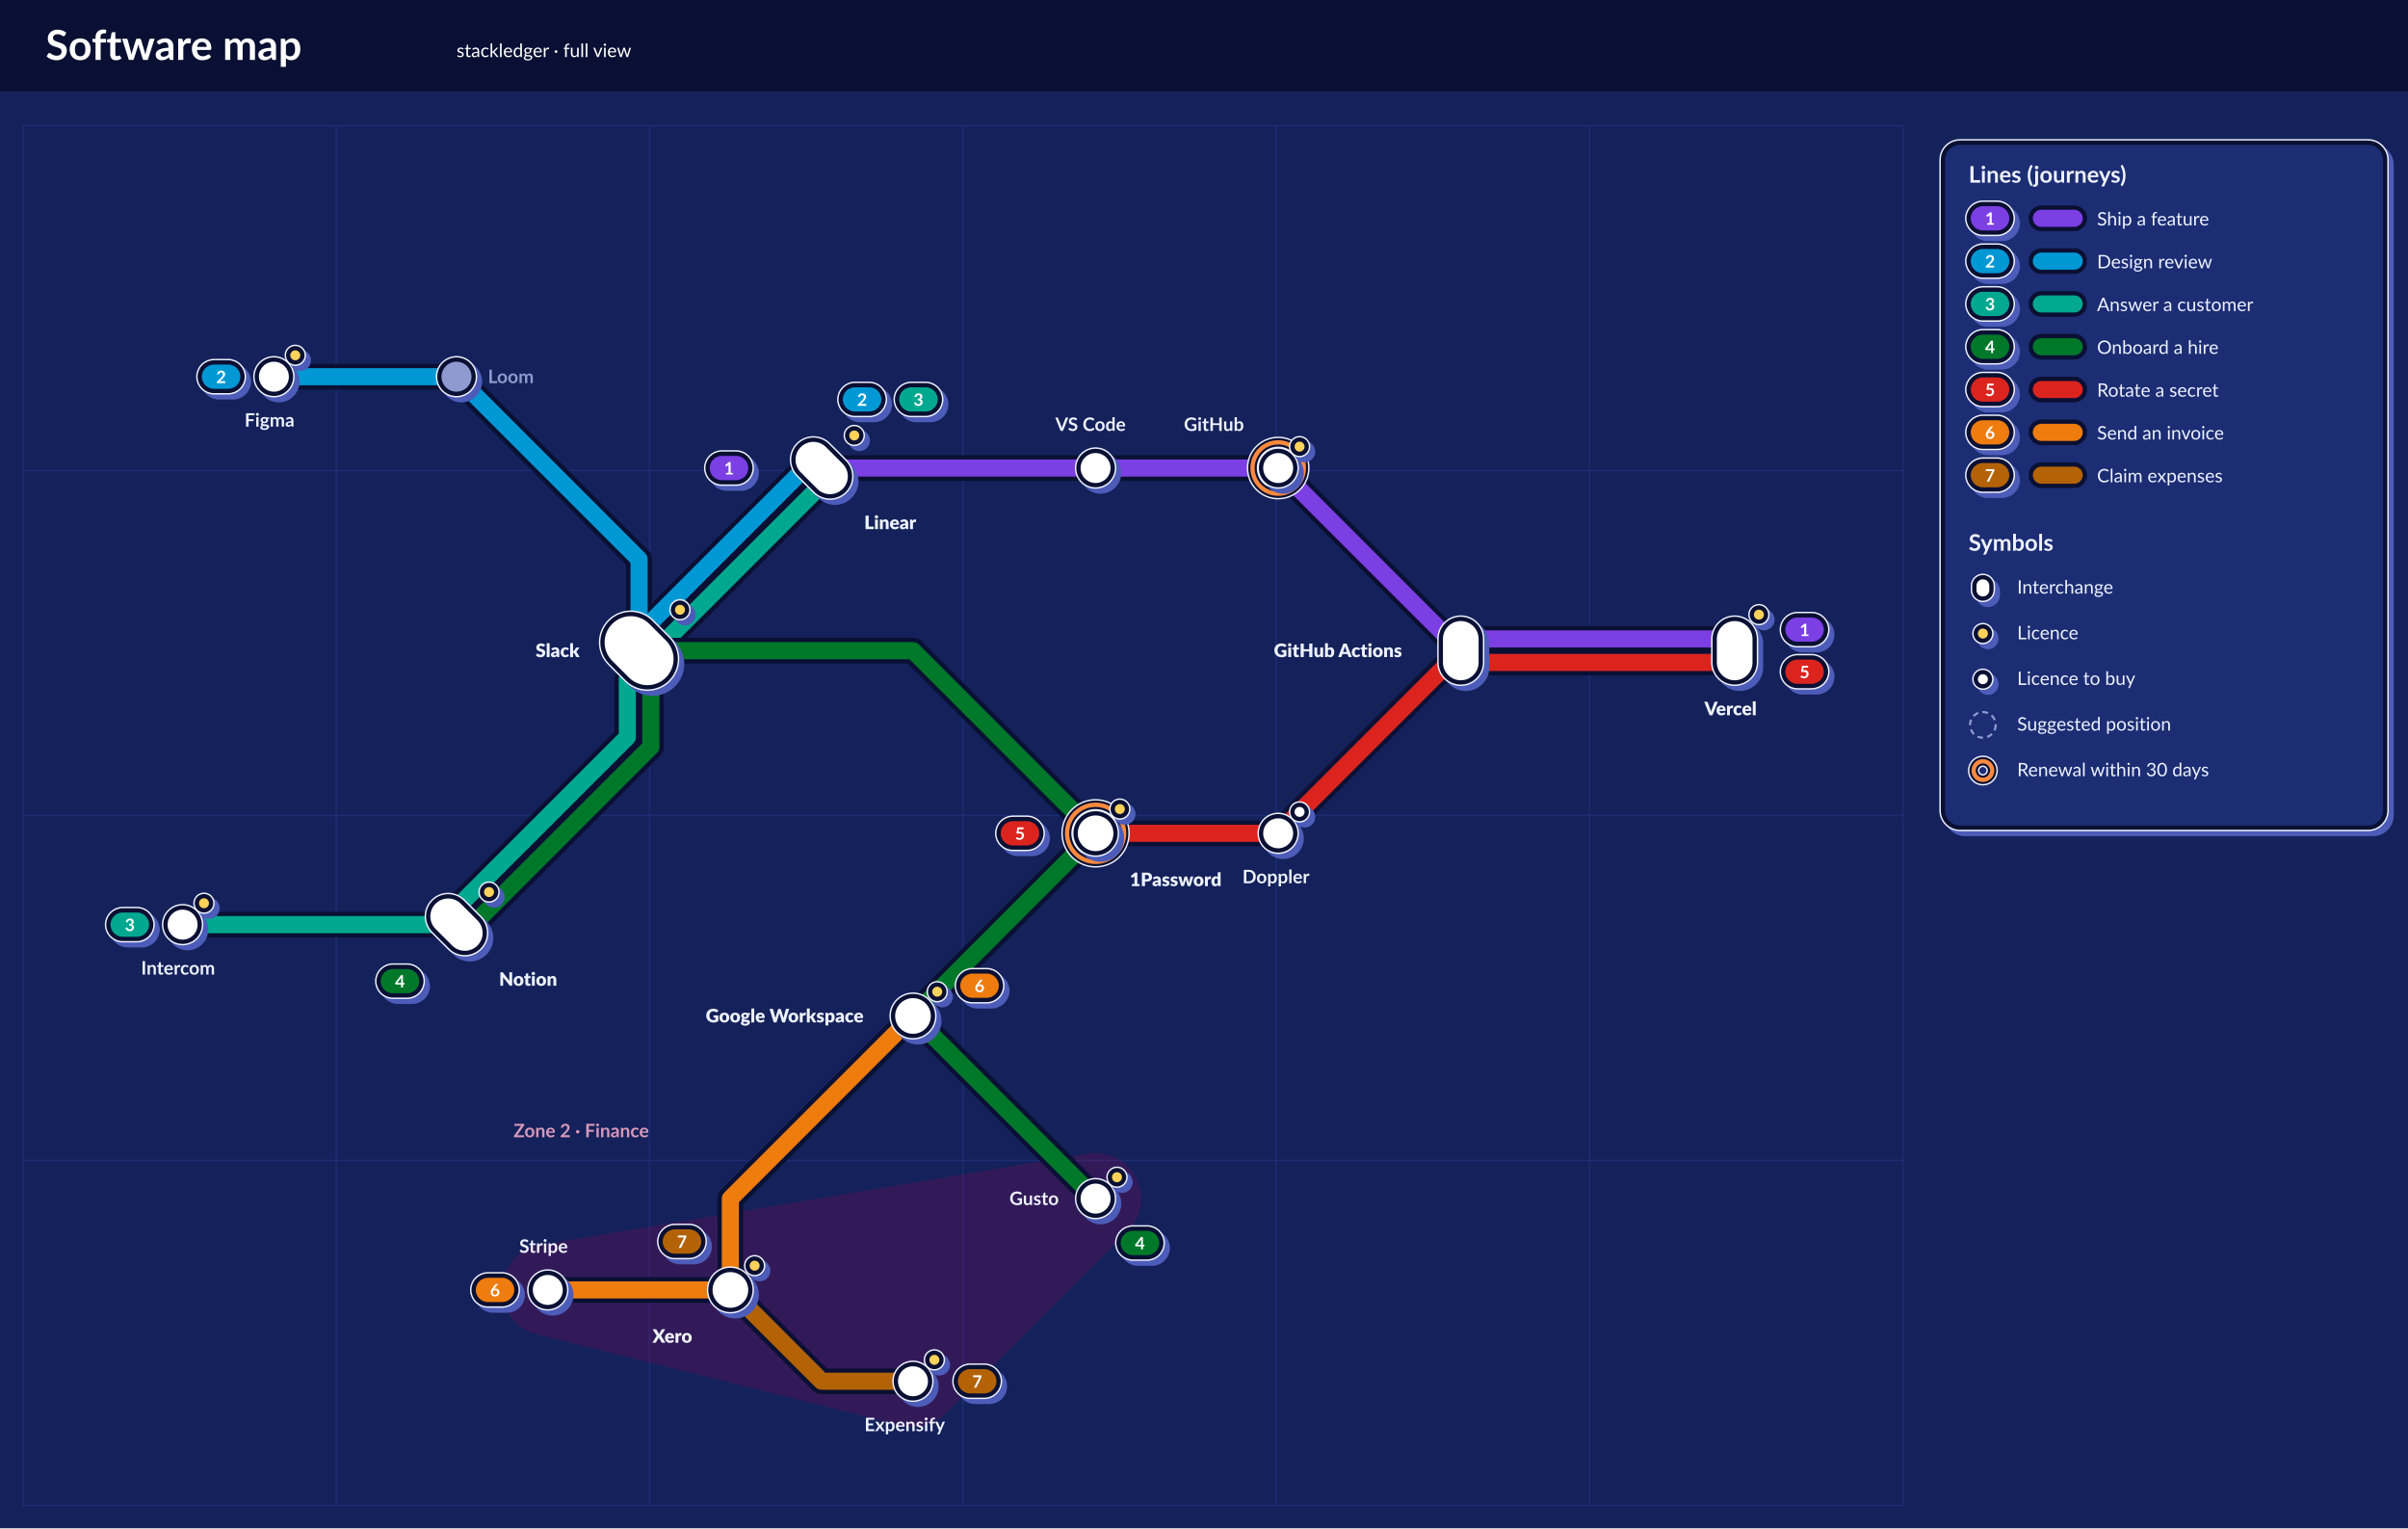
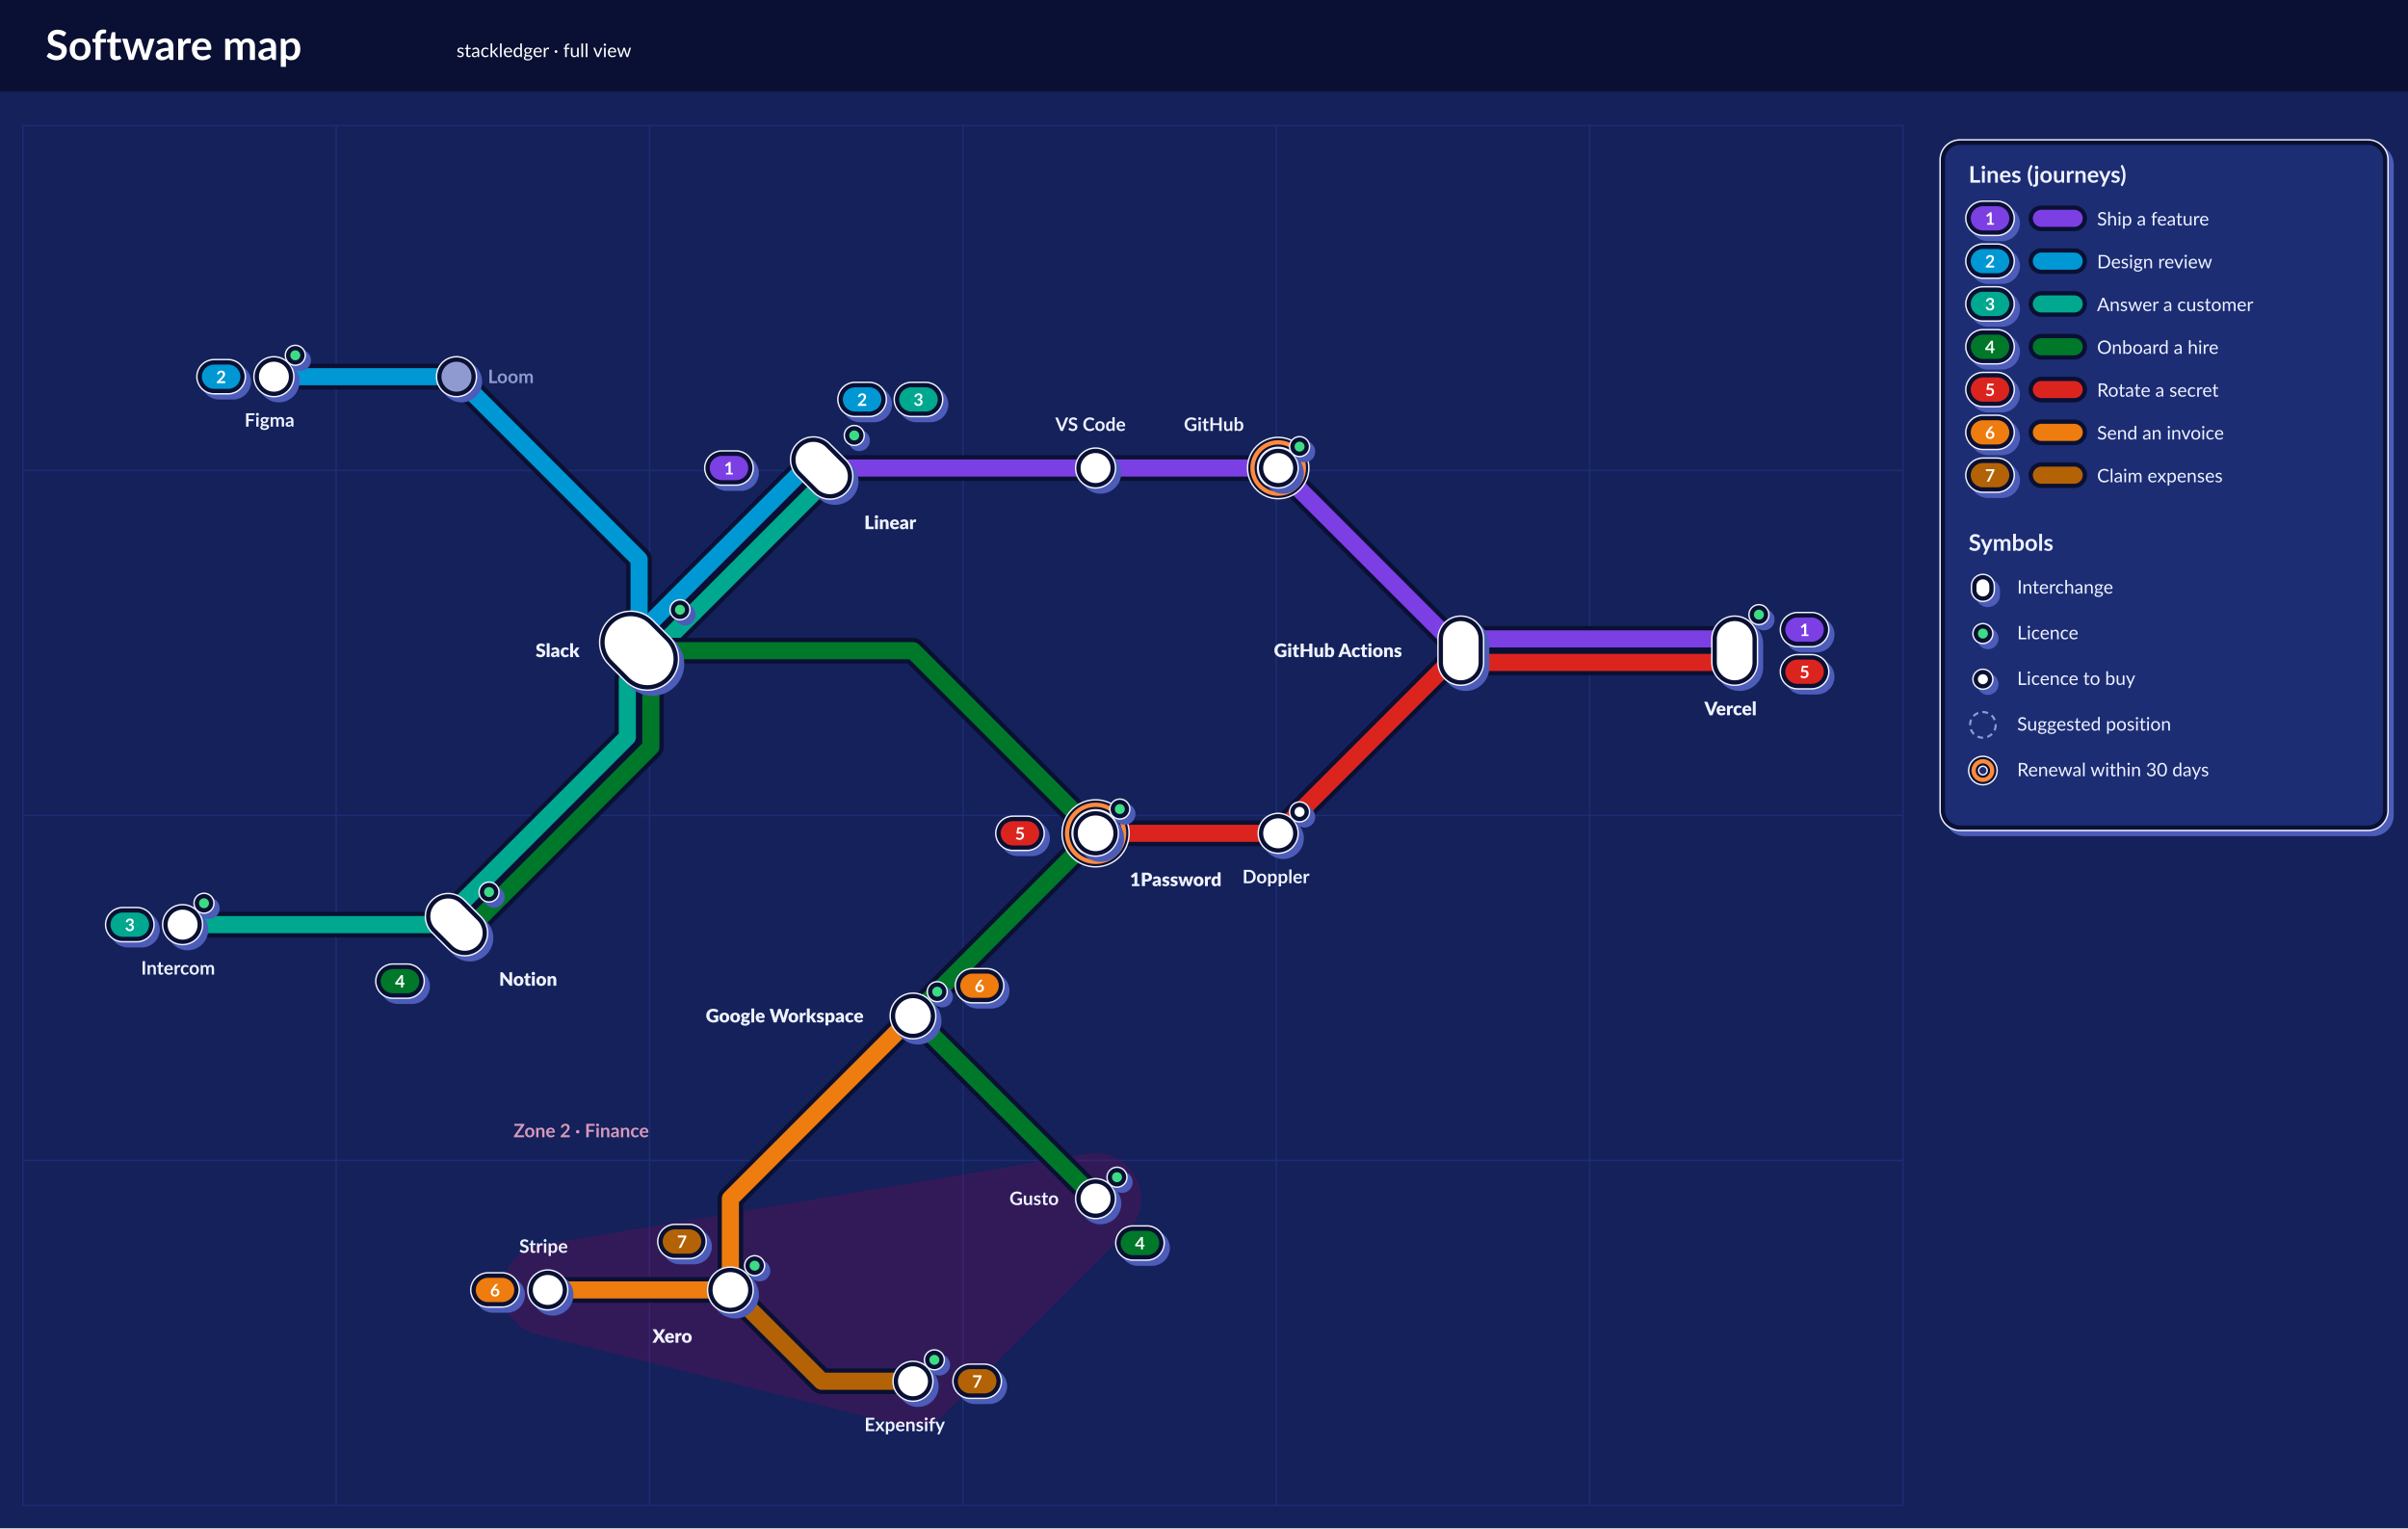
<svg xmlns="http://www.w3.org/2000/svg" role="img" viewBox="-64 -136 1688 1071" width="1688" height="1071" font-family="Lato, Helvetica Neue, Helvetica, Arial, sans-serif">
  <g>
    <rect x="-64" y="-136" width="1688" height="1071" fill="#14215A" />
  </g>
  <g>
    <rect x="-48" y="-48" width="1318" height="967" fill="none" stroke="#1C2D74" stroke-width="1" />
    <line x1="171.67" y1="-48" x2="171.67" y2="919" stroke="#1C2D74" stroke-width="1" />
    <line x1="391.33" y1="-48" x2="391.33" y2="919" stroke="#1C2D74" stroke-width="1" />
    <line x1="611" y1="-48" x2="611" y2="919" stroke="#1C2D74" stroke-width="1" />
    <line x1="830.67" y1="-48" x2="830.67" y2="919" stroke="#1C2D74" stroke-width="1" />
    <line x1="1050.33" y1="-48" x2="1050.33" y2="919" stroke="#1C2D74" stroke-width="1" />
    <line x1="-48" y1="193.75" x2="1270" y2="193.75" stroke="#1C2D74" stroke-width="1" />
    <line x1="-48" y1="435.5" x2="1270" y2="435.5" stroke="#1C2D74" stroke-width="1" />
    <line x1="-48" y1="677.25" x2="1270" y2="677.25" stroke="#1C2D74" stroke-width="1" />
  </g>
  <g>
-     <g opacity="0.22">
+     <g opacity="0.22" stroke="none">
      <polygon points="320,768 704,704 576,832" fill="#9B0056" stroke="#9B0056" stroke-width="64" stroke-linejoin="round" />
    </g>
-     <text x="296" y="661" fill="#D799BB" font-size="13" font-weight="700">Zone 2 · Finance</text>
+     <text x="296" y="661" fill="#D799BB" font-size="13" font-weight="700" text-anchor="start">Zone 2 · Finance</text>
  </g>
  <g>
    <g data-ref="line:ship" data-line="line:ship">
      <path d="M512,192 L832,192 L951.75,311.75 L1152,311.75" fill="none" stroke-linecap="round" stroke-linejoin="round" stroke="#0A1033" stroke-width="18" />
      <path d="M512,192 L832,192 L951.75,311.75 L1152,311.75" fill="none" stroke-linecap="round" stroke-linejoin="round" stroke="#7B3FE4" stroke-width="12" />
    </g>
    <g data-ref="line:design" data-line="line:design">
      <path d="M128,128 L256,128 L384,256 L384,320 L378.17,314.17 L506.17,186.17" fill="none" stroke-linecap="round" stroke-linejoin="round" stroke="#0A1033" stroke-width="18" />
      <path d="M128,128 L256,128 L384,256 L384,320 L378.17,314.17 L506.17,186.17" fill="none" stroke-linecap="round" stroke-linejoin="round" stroke="#0098D4" stroke-width="12" />
    </g>
    <g data-ref="line:support" data-line="line:support">
      <path d="M64,512 L244.33,512 L375.75,380.58 L375.75,339.92 L517.83,197.83" fill="none" stroke-linecap="round" stroke-linejoin="round" stroke="#0A1033" stroke-width="18" />
      <path d="M64,512 L244.33,512 L375.75,380.58 L375.75,339.92 L517.83,197.83" fill="none" stroke-linecap="round" stroke-linejoin="round" stroke="#00A88F" stroke-width="12" />
    </g>
    <g data-ref="line:onboard" data-line="line:onboard">
      <path d="M704,704 L576,576 L704,448 L576,320 L392.25,320 L392.25,387.42 L261.83,517.83" fill="none" stroke-linecap="round" stroke-linejoin="round" stroke="#0A1033" stroke-width="18" />
      <path d="M704,704 L576,576 L704,448 L576,320 L392.25,320 L392.25,387.42 L261.83,517.83" fill="none" stroke-linecap="round" stroke-linejoin="round" stroke="#00782A" stroke-width="12" />
    </g>
    <g data-ref="line:secrets" data-line="line:secrets">
      <path d="M704,448 L832,448 L951.75,328.25 L1152,328.25" fill="none" stroke-linecap="round" stroke-linejoin="round" stroke="#0A1033" stroke-width="18" />
      <path d="M704,448 L832,448 L951.75,328.25 L1152,328.25" fill="none" stroke-linecap="round" stroke-linejoin="round" stroke="#DC241F" stroke-width="12" />
    </g>
    <g data-ref="line:invoice" data-line="line:invoice">
      <path d="M320,768 L448,768 L448,704 L576,576" fill="none" stroke-linecap="round" stroke-linejoin="round" stroke="#0A1033" stroke-width="18" />
      <path d="M320,768 L448,768 L448,704 L576,576" fill="none" stroke-linecap="round" stroke-linejoin="round" stroke="#EE7C0E" stroke-width="12" />
    </g>
    <g data-ref="line:expenses" data-line="line:expenses">
      <path d="M576,832 L512,832 L448,768" fill="none" stroke-linecap="round" stroke-linejoin="round" stroke="#0A1033" stroke-width="18" />
      <path d="M576,832 L512,832 L448,768" fill="none" stroke-linecap="round" stroke-linejoin="round" stroke="#B36305" stroke-width="12" />
    </g>
    <g data-line="line:ship">
      <rect x="435.5" y="185.5" width="30" height="20" rx="10" fill="#4C5CB8" stroke="#4C5CB8" stroke-width="5" stroke-linejoin="round" />
      <rect x="432" y="182" width="30" height="20" rx="10" fill="#EEF2FF" stroke="#EEF2FF" stroke-width="5" stroke-linejoin="round" />
      <rect x="432" y="182" width="30" height="20" rx="10" fill="#7B3FE4" stroke="#0A1033" stroke-width="3" stroke-linejoin="round" />
      <text x="447" y="196.5" fill="#FFFFFF" font-size="12" font-weight="700" text-anchor="middle">1</text>
    </g>
    <g data-line="line:ship">
      <rect x="1189.5" y="298.75" width="30" height="20" rx="10" fill="#4C5CB8" stroke="#4C5CB8" stroke-width="5" stroke-linejoin="round" />
      <rect x="1186" y="295.25" width="30" height="20" rx="10" fill="#EEF2FF" stroke="#EEF2FF" stroke-width="5" stroke-linejoin="round" />
      <rect x="1186" y="295.25" width="30" height="20" rx="10" fill="#7B3FE4" stroke="#0A1033" stroke-width="3" stroke-linejoin="round" />
      <text x="1201" y="309.75" fill="#FFFFFF" font-size="12" font-weight="700" text-anchor="middle">1</text>
    </g>
    <g data-line="line:secrets">
      <rect x="1189.5" y="328.25" width="30" height="20" rx="10" fill="#4C5CB8" stroke="#4C5CB8" stroke-width="5" stroke-linejoin="round" />
      <rect x="1186" y="324.75" width="30" height="20" rx="10" fill="#EEF2FF" stroke="#EEF2FF" stroke-width="5" stroke-linejoin="round" />
      <rect x="1186" y="324.75" width="30" height="20" rx="10" fill="#DC241F" stroke="#0A1033" stroke-width="3" stroke-linejoin="round" />
      <text x="1201" y="339.25" fill="#FFFFFF" font-size="12" font-weight="700" text-anchor="middle">5</text>
    </g>
    <g data-line="line:design">
      <rect x="79.5" y="121.5" width="30" height="20" rx="10" fill="#4C5CB8" stroke="#4C5CB8" stroke-width="5" stroke-linejoin="round" />
      <rect x="76" y="118" width="30" height="20" rx="10" fill="#EEF2FF" stroke="#EEF2FF" stroke-width="5" stroke-linejoin="round" />
      <rect x="76" y="118" width="30" height="20" rx="10" fill="#0098D4" stroke="#0A1033" stroke-width="3" stroke-linejoin="round" />
      <text x="91" y="132.5" fill="#FFFFFF" font-size="12" font-weight="700" text-anchor="middle">2</text>
    </g>
    <g data-line="line:design">
      <rect x="528.83" y="137.42" width="30" height="20" rx="10" fill="#4C5CB8" stroke="#4C5CB8" stroke-width="5" stroke-linejoin="round" />
      <rect x="525.33" y="133.92" width="30" height="20" rx="10" fill="#EEF2FF" stroke="#EEF2FF" stroke-width="5" stroke-linejoin="round" />
      <rect x="525.33" y="133.92" width="30" height="20" rx="10" fill="#0098D4" stroke="#0A1033" stroke-width="3" stroke-linejoin="round" />
      <text x="540.33" y="148.42" fill="#FFFFFF" font-size="12" font-weight="700" text-anchor="middle">2</text>
    </g>
    <g data-line="line:support">
      <rect x="568.33" y="137.42" width="30" height="20" rx="10" fill="#4C5CB8" stroke="#4C5CB8" stroke-width="5" stroke-linejoin="round" />
      <rect x="564.83" y="133.92" width="30" height="20" rx="10" fill="#EEF2FF" stroke="#EEF2FF" stroke-width="5" stroke-linejoin="round" />
      <rect x="564.83" y="133.92" width="30" height="20" rx="10" fill="#00A88F" stroke="#0A1033" stroke-width="3" stroke-linejoin="round" />
      <text x="579.83" y="148.42" fill="#FFFFFF" font-size="12" font-weight="700" text-anchor="middle">3</text>
    </g>
    <g data-line="line:support">
      <rect x="15.5" y="505.5" width="30" height="20" rx="10" fill="#4C5CB8" stroke="#4C5CB8" stroke-width="5" stroke-linejoin="round" />
      <rect x="12" y="502" width="30" height="20" rx="10" fill="#EEF2FF" stroke="#EEF2FF" stroke-width="5" stroke-linejoin="round" />
      <rect x="12" y="502" width="30" height="20" rx="10" fill="#00A88F" stroke="#0A1033" stroke-width="3" stroke-linejoin="round" />
      <text x="27" y="516.5" fill="#FFFFFF" font-size="12" font-weight="700" text-anchor="middle">3</text>
    </g>
    <g data-line="line:onboard">
      <rect x="723.61" y="728.61" width="30" height="20" rx="10" fill="#4C5CB8" stroke="#4C5CB8" stroke-width="5" stroke-linejoin="round" />
      <rect x="720.11" y="725.11" width="30" height="20" rx="10" fill="#EEF2FF" stroke="#EEF2FF" stroke-width="5" stroke-linejoin="round" />
      <rect x="720.11" y="725.11" width="30" height="20" rx="10" fill="#00782A" stroke="#0A1033" stroke-width="3" stroke-linejoin="round" />
      <text x="735.11" y="739.61" fill="#FFFFFF" font-size="12" font-weight="700" text-anchor="middle">4</text>
    </g>
    <g data-line="line:onboard">
      <rect x="204.9" y="545.1" width="30" height="20" rx="10" fill="#4C5CB8" stroke="#4C5CB8" stroke-width="5" stroke-linejoin="round" />
      <rect x="201.4" y="541.6" width="30" height="20" rx="10" fill="#EEF2FF" stroke="#EEF2FF" stroke-width="5" stroke-linejoin="round" />
      <rect x="201.4" y="541.6" width="30" height="20" rx="10" fill="#00782A" stroke="#0A1033" stroke-width="3" stroke-linejoin="round" />
      <text x="216.4" y="556.1" fill="#FFFFFF" font-size="12" font-weight="700" text-anchor="middle">4</text>
    </g>
    <g data-line="line:secrets">
      <rect x="639.5" y="441.5" width="30" height="20" rx="10" fill="#4C5CB8" stroke="#4C5CB8" stroke-width="5" stroke-linejoin="round" />
      <rect x="636" y="438" width="30" height="20" rx="10" fill="#EEF2FF" stroke="#EEF2FF" stroke-width="5" stroke-linejoin="round" />
      <rect x="636" y="438" width="30" height="20" rx="10" fill="#DC241F" stroke="#0A1033" stroke-width="3" stroke-linejoin="round" />
      <text x="651" y="452.5" fill="#FFFFFF" font-size="12" font-weight="700" text-anchor="middle">5</text>
    </g>
    <g data-line="line:invoice">
      <rect x="271.5" y="761.5" width="30" height="20" rx="10" fill="#4C5CB8" stroke="#4C5CB8" stroke-width="5" stroke-linejoin="round" />
      <rect x="268" y="758" width="30" height="20" rx="10" fill="#EEF2FF" stroke="#EEF2FF" stroke-width="5" stroke-linejoin="round" />
      <rect x="268" y="758" width="30" height="20" rx="10" fill="#EE7C0E" stroke="#0A1033" stroke-width="3" stroke-linejoin="round" />
      <text x="283" y="772.5" fill="#FFFFFF" font-size="12" font-weight="700" text-anchor="middle">6</text>
    </g>
    <g data-line="line:invoice">
      <rect x="611.17" y="548.29" width="30" height="20" rx="10" fill="#4C5CB8" stroke="#4C5CB8" stroke-width="5" stroke-linejoin="round" />
      <rect x="607.67" y="544.79" width="30" height="20" rx="10" fill="#EEF2FF" stroke="#EEF2FF" stroke-width="5" stroke-linejoin="round" />
      <rect x="607.67" y="544.79" width="30" height="20" rx="10" fill="#EE7C0E" stroke="#0A1033" stroke-width="3" stroke-linejoin="round" />
      <text x="622.67" y="559.29" fill="#FFFFFF" font-size="12" font-weight="700" text-anchor="middle">6</text>
    </g>
    <g data-line="line:expenses">
      <rect x="609.5" y="825.5" width="30" height="20" rx="10" fill="#4C5CB8" stroke="#4C5CB8" stroke-width="5" stroke-linejoin="round" />
      <rect x="606" y="822" width="30" height="20" rx="10" fill="#EEF2FF" stroke="#EEF2FF" stroke-width="5" stroke-linejoin="round" />
      <rect x="606" y="822" width="30" height="20" rx="10" fill="#B36305" stroke="#0A1033" stroke-width="3" stroke-linejoin="round" />
      <text x="621" y="836.5" fill="#FFFFFF" font-size="12" font-weight="700" text-anchor="middle">7</text>
    </g>
    <g data-line="line:expenses">
      <rect x="402.56" y="727.56" width="30" height="20" rx="10" fill="#4C5CB8" stroke="#4C5CB8" stroke-width="5" stroke-linejoin="round" />
      <rect x="399.06" y="724.06" width="30" height="20" rx="10" fill="#EEF2FF" stroke="#EEF2FF" stroke-width="5" stroke-linejoin="round" />
      <rect x="399.06" y="724.06" width="30" height="20" rx="10" fill="#B36305" stroke="#0A1033" stroke-width="3" stroke-linejoin="round" />
      <text x="414.06" y="738.56" fill="#FFFFFF" font-size="12" font-weight="700" text-anchor="middle">7</text>
    </g>
  </g>
  <g>
    <g data-ref="component:actions" data-line="line:ship line:secrets">
      <path d="M977.5,331.75 L977.5,315.25 A14,14 0 0 0 949.5,315.25 L949.5,331.75 A14,14 0 0 0 977.5,331.75 Z" fill="#4C5CB8" stroke="#4C5CB8" stroke-width="5" stroke-linejoin="round" />
      <path d="M974,328.25 L974,311.75 A14,14 0 0 0 946,311.75 L946,328.25 A14,14 0 0 0 974,328.25 Z" fill="#EEF2FF" stroke="#EEF2FF" stroke-width="5" stroke-linejoin="round" />
      <path d="M974,328.25 L974,311.75 A14,14 0 0 0 946,311.75 L946,328.25 A14,14 0 0 0 974,328.25 Z" fill="#FFFFFF" stroke="#0A1033" stroke-width="3" stroke-linejoin="round" />
    </g>
    <g data-ref="component:doppler" data-line="line:secrets">
      <circle cx="835.5" cy="451.5" r="12" fill="#4C5CB8" stroke="#4C5CB8" stroke-width="5" stroke-linejoin="round" />
      <circle cx="832" cy="448" r="12" fill="#EEF2FF" stroke="#EEF2FF" stroke-width="5" stroke-linejoin="round" />
      <circle cx="832" cy="448" r="12" fill="#FFFFFF" stroke="#0A1033" stroke-width="3" stroke-linejoin="round" />
-       <circle cx="850.5" cy="436.5" r="5" fill="#4C5CB8" stroke="#4C5CB8" stroke-width="5" />
-       <circle cx="847" cy="433" r="5" fill="#EEF2FF" stroke="#EEF2FF" stroke-width="5" />
-       <circle cx="847" cy="433" r="5" fill="#FFFFFF" stroke="#0A1033" stroke-width="3" />
+       <circle cx="850.5" cy="436.5" r="5" fill="#4C5CB8" stroke="#4C5CB8" stroke-width="5" stroke-linejoin="round" />
+       <circle cx="847" cy="433" r="5" fill="#EEF2FF" stroke="#EEF2FF" stroke-width="5" stroke-linejoin="round" />
+       <circle cx="847" cy="433" r="5" fill="#FFFFFF" stroke="#0A1033" stroke-width="3" stroke-linejoin="round" />
    </g>
    <g data-ref="component:expensify" data-line="line:expenses" data-zone="finance">
      <circle cx="579.5" cy="835.5" r="12" fill="#4C5CB8" stroke="#4C5CB8" stroke-width="5" stroke-linejoin="round" />
      <circle cx="576" cy="832" r="12" fill="#EEF2FF" stroke="#EEF2FF" stroke-width="5" stroke-linejoin="round" />
      <circle cx="576" cy="832" r="12" fill="#FFFFFF" stroke="#0A1033" stroke-width="3" stroke-linejoin="round" />
-       <circle cx="594.5" cy="820.5" r="5" fill="#4C5CB8" stroke="#4C5CB8" stroke-width="5" />
-       <circle cx="591" cy="817" r="5" fill="#EEF2FF" stroke="#EEF2FF" stroke-width="5" />
-       <circle cx="591" cy="817" r="5" fill="#FFD25A" stroke="#0A1033" stroke-width="3" />
+       <circle cx="594.5" cy="820.5" r="5" fill="#4C5CB8" stroke="#4C5CB8" stroke-width="5" stroke-linejoin="round" />
+       <circle cx="591" cy="817" r="5" fill="#EEF2FF" stroke="#EEF2FF" stroke-width="5" stroke-linejoin="round" />
+       <circle cx="591" cy="817" r="5" fill="#3DDC84" stroke="#0A1033" stroke-width="3" stroke-linejoin="round" />
    </g>
    <g data-ref="component:figma" data-line="line:design">
      <circle cx="131.5" cy="131.5" r="12" fill="#4C5CB8" stroke="#4C5CB8" stroke-width="5" stroke-linejoin="round" />
      <circle cx="128" cy="128" r="12" fill="#EEF2FF" stroke="#EEF2FF" stroke-width="5" stroke-linejoin="round" />
      <circle cx="128" cy="128" r="12" fill="#FFFFFF" stroke="#0A1033" stroke-width="3" stroke-linejoin="round" />
-       <circle cx="146.5" cy="116.5" r="5" fill="#4C5CB8" stroke="#4C5CB8" stroke-width="5" />
-       <circle cx="143" cy="113" r="5" fill="#EEF2FF" stroke="#EEF2FF" stroke-width="5" />
-       <circle cx="143" cy="113" r="5" fill="#FFD25A" stroke="#0A1033" stroke-width="3" />
+       <circle cx="146.5" cy="116.5" r="5" fill="#4C5CB8" stroke="#4C5CB8" stroke-width="5" stroke-linejoin="round" />
+       <circle cx="143" cy="113" r="5" fill="#EEF2FF" stroke="#EEF2FF" stroke-width="5" stroke-linejoin="round" />
+       <circle cx="143" cy="113" r="5" fill="#3DDC84" stroke="#0A1033" stroke-width="3" stroke-linejoin="round" />
    </g>
    <g data-ref="component:github" data-line="line:ship">
      <circle cx="832" cy="192" r="18" fill="none" stroke="#EEF2FF" stroke-width="8" />
      <circle cx="832" cy="192" r="18" fill="none" stroke="#0A1033" stroke-width="6" />
      <circle cx="832" cy="192" r="18" fill="none" stroke="#FF8A3D" stroke-width="3" />
      <circle cx="835.5" cy="195.5" r="12" fill="#4C5CB8" stroke="#4C5CB8" stroke-width="5" stroke-linejoin="round" />
      <circle cx="832" cy="192" r="12" fill="#EEF2FF" stroke="#EEF2FF" stroke-width="5" stroke-linejoin="round" />
      <circle cx="832" cy="192" r="12" fill="#FFFFFF" stroke="#0A1033" stroke-width="3" stroke-linejoin="round" />
-       <circle cx="850.5" cy="180.5" r="5" fill="#4C5CB8" stroke="#4C5CB8" stroke-width="5" />
-       <circle cx="847" cy="177" r="5" fill="#EEF2FF" stroke="#EEF2FF" stroke-width="5" />
-       <circle cx="847" cy="177" r="5" fill="#FFD25A" stroke="#0A1033" stroke-width="3" />
+       <circle cx="850.5" cy="180.5" r="5" fill="#4C5CB8" stroke="#4C5CB8" stroke-width="5" stroke-linejoin="round" />
+       <circle cx="847" cy="177" r="5" fill="#EEF2FF" stroke="#EEF2FF" stroke-width="5" stroke-linejoin="round" />
+       <circle cx="847" cy="177" r="5" fill="#3DDC84" stroke="#0A1033" stroke-width="3" stroke-linejoin="round" />
    </g>
    <g data-ref="component:google" data-line="line:onboard line:invoice">
      <circle cx="579.5" cy="579.5" r="14" fill="#4C5CB8" stroke="#4C5CB8" stroke-width="5" stroke-linejoin="round" />
      <circle cx="576" cy="576" r="14" fill="#EEF2FF" stroke="#EEF2FF" stroke-width="5" stroke-linejoin="round" />
      <circle cx="576" cy="576" r="14" fill="#FFFFFF" stroke="#0A1033" stroke-width="3" stroke-linejoin="round" />
-       <circle cx="596.5" cy="562.5" r="5" fill="#4C5CB8" stroke="#4C5CB8" stroke-width="5" />
-       <circle cx="593" cy="559" r="5" fill="#EEF2FF" stroke="#EEF2FF" stroke-width="5" />
-       <circle cx="593" cy="559" r="5" fill="#FFD25A" stroke="#0A1033" stroke-width="3" />
+       <circle cx="596.5" cy="562.5" r="5" fill="#4C5CB8" stroke="#4C5CB8" stroke-width="5" stroke-linejoin="round" />
+       <circle cx="593" cy="559" r="5" fill="#EEF2FF" stroke="#EEF2FF" stroke-width="5" stroke-linejoin="round" />
+       <circle cx="593" cy="559" r="5" fill="#3DDC84" stroke="#0A1033" stroke-width="3" stroke-linejoin="round" />
    </g>
    <g data-ref="component:gusto" data-line="line:onboard" data-zone="finance">
      <circle cx="707.5" cy="707.5" r="12" fill="#4C5CB8" stroke="#4C5CB8" stroke-width="5" stroke-linejoin="round" />
      <circle cx="704" cy="704" r="12" fill="#EEF2FF" stroke="#EEF2FF" stroke-width="5" stroke-linejoin="round" />
      <circle cx="704" cy="704" r="12" fill="#FFFFFF" stroke="#0A1033" stroke-width="3" stroke-linejoin="round" />
-       <circle cx="722.5" cy="692.5" r="5" fill="#4C5CB8" stroke="#4C5CB8" stroke-width="5" />
-       <circle cx="719" cy="689" r="5" fill="#EEF2FF" stroke="#EEF2FF" stroke-width="5" />
-       <circle cx="719" cy="689" r="5" fill="#FFD25A" stroke="#0A1033" stroke-width="3" />
+       <circle cx="722.5" cy="692.5" r="5" fill="#4C5CB8" stroke="#4C5CB8" stroke-width="5" stroke-linejoin="round" />
+       <circle cx="719" cy="689" r="5" fill="#EEF2FF" stroke="#EEF2FF" stroke-width="5" stroke-linejoin="round" />
+       <circle cx="719" cy="689" r="5" fill="#3DDC84" stroke="#0A1033" stroke-width="3" stroke-linejoin="round" />
    </g>
    <g data-ref="component:intercom" data-line="line:support">
      <circle cx="67.5" cy="515.5" r="12" fill="#4C5CB8" stroke="#4C5CB8" stroke-width="5" stroke-linejoin="round" />
      <circle cx="64" cy="512" r="12" fill="#EEF2FF" stroke="#EEF2FF" stroke-width="5" stroke-linejoin="round" />
      <circle cx="64" cy="512" r="12" fill="#FFFFFF" stroke="#0A1033" stroke-width="3" stroke-linejoin="round" />
-       <circle cx="82.5" cy="500.5" r="5" fill="#4C5CB8" stroke="#4C5CB8" stroke-width="5" />
-       <circle cx="79" cy="497" r="5" fill="#EEF2FF" stroke="#EEF2FF" stroke-width="5" />
-       <circle cx="79" cy="497" r="5" fill="#FFD25A" stroke="#0A1033" stroke-width="3" />
+       <circle cx="82.5" cy="500.5" r="5" fill="#4C5CB8" stroke="#4C5CB8" stroke-width="5" stroke-linejoin="round" />
+       <circle cx="79" cy="497" r="5" fill="#EEF2FF" stroke="#EEF2FF" stroke-width="5" stroke-linejoin="round" />
+       <circle cx="79" cy="497" r="5" fill="#3DDC84" stroke="#0A1033" stroke-width="3" stroke-linejoin="round" />
    </g>
    <g data-ref="component:linear" data-line="line:ship line:design line:support">
      <path d="M531.23,191.43 L519.57,179.77 A14,14 0 0 0 499.77,199.57 L511.43,211.23 A14,14 0 0 0 531.23,191.43 Z" fill="#4C5CB8" stroke="#4C5CB8" stroke-width="5" stroke-linejoin="round" />
      <path d="M527.73,187.93 L516.07,176.27 A14,14 0 0 0 496.27,196.07 L507.93,207.73 A14,14 0 0 0 527.73,187.93 Z" fill="#EEF2FF" stroke="#EEF2FF" stroke-width="5" stroke-linejoin="round" />
      <path d="M527.73,187.93 L516.07,176.27 A14,14 0 0 0 496.27,196.07 L507.93,207.73 A14,14 0 0 0 527.73,187.93 Z" fill="#FFFFFF" stroke="#0A1033" stroke-width="3" stroke-linejoin="round" />
-       <circle cx="538.33" cy="172.67" r="5" fill="#4C5CB8" stroke="#4C5CB8" stroke-width="5" />
-       <circle cx="534.83" cy="169.17" r="5" fill="#EEF2FF" stroke="#EEF2FF" stroke-width="5" />
-       <circle cx="534.83" cy="169.17" r="5" fill="#FFD25A" stroke="#0A1033" stroke-width="3" />
+       <circle cx="538.33" cy="172.67" r="5" fill="#4C5CB8" stroke="#4C5CB8" stroke-width="5" stroke-linejoin="round" />
+       <circle cx="534.83" cy="169.17" r="5" fill="#EEF2FF" stroke="#EEF2FF" stroke-width="5" stroke-linejoin="round" />
+       <circle cx="534.83" cy="169.17" r="5" fill="#3DDC84" stroke="#0A1033" stroke-width="3" stroke-linejoin="round" />
    </g>
    <g data-ref="component:loom" data-line="line:design">
      <circle cx="259.5" cy="131.5" r="12" fill="#4C5CB8" stroke="#4C5CB8" stroke-width="5" stroke-linejoin="round" />
      <circle cx="256" cy="128" r="12" fill="#EEF2FF" stroke="#EEF2FF" stroke-width="5" stroke-linejoin="round" />
      <circle cx="256" cy="128" r="12" fill="#8F9BD0" stroke="#0A1033" stroke-width="3" stroke-linejoin="round" />
    </g>
    <g data-ref="component:notion" data-line="line:support line:onboard">
      <path d="M275.23,511.43 L263.57,499.77 A14,14 0 0 0 243.77,519.57 L255.43,531.23 A14,14 0 0 0 275.23,511.43 Z" fill="#4C5CB8" stroke="#4C5CB8" stroke-width="5" stroke-linejoin="round" />
      <path d="M271.73,507.93 L260.07,496.27 A14,14 0 0 0 240.27,516.07 L251.93,527.73 A14,14 0 0 0 271.73,507.93 Z" fill="#EEF2FF" stroke="#EEF2FF" stroke-width="5" stroke-linejoin="round" />
      <path d="M271.73,507.93 L260.07,496.27 A14,14 0 0 0 240.27,516.07 L251.93,527.73 A14,14 0 0 0 271.73,507.93 Z" fill="#FFFFFF" stroke="#0A1033" stroke-width="3" stroke-linejoin="round" />
-       <circle cx="282.33" cy="492.67" r="5" fill="#4C5CB8" stroke="#4C5CB8" stroke-width="5" />
-       <circle cx="278.83" cy="489.17" r="5" fill="#EEF2FF" stroke="#EEF2FF" stroke-width="5" />
-       <circle cx="278.83" cy="489.17" r="5" fill="#FFD25A" stroke="#0A1033" stroke-width="3" />
+       <circle cx="282.33" cy="492.67" r="5" fill="#4C5CB8" stroke="#4C5CB8" stroke-width="5" stroke-linejoin="round" />
+       <circle cx="278.83" cy="489.17" r="5" fill="#EEF2FF" stroke="#EEF2FF" stroke-width="5" stroke-linejoin="round" />
+       <circle cx="278.83" cy="489.17" r="5" fill="#3DDC84" stroke="#0A1033" stroke-width="3" stroke-linejoin="round" />
    </g>
    <g data-ref="component:onepass" data-line="line:onboard line:secrets">
      <circle cx="704" cy="448" r="20" fill="none" stroke="#EEF2FF" stroke-width="8" />
      <circle cx="704" cy="448" r="20" fill="none" stroke="#0A1033" stroke-width="6" />
      <circle cx="704" cy="448" r="20" fill="none" stroke="#FF8A3D" stroke-width="3" />
      <circle cx="707.5" cy="451.5" r="14" fill="#4C5CB8" stroke="#4C5CB8" stroke-width="5" stroke-linejoin="round" />
      <circle cx="704" cy="448" r="14" fill="#EEF2FF" stroke="#EEF2FF" stroke-width="5" stroke-linejoin="round" />
      <circle cx="704" cy="448" r="14" fill="#FFFFFF" stroke="#0A1033" stroke-width="3" stroke-linejoin="round" />
-       <circle cx="724.5" cy="434.5" r="5" fill="#4C5CB8" stroke="#4C5CB8" stroke-width="5" />
-       <circle cx="721" cy="431" r="5" fill="#EEF2FF" stroke="#EEF2FF" stroke-width="5" />
-       <circle cx="721" cy="431" r="5" fill="#FFD25A" stroke="#0A1033" stroke-width="3" />
+       <circle cx="724.5" cy="434.5" r="5" fill="#4C5CB8" stroke="#4C5CB8" stroke-width="5" stroke-linejoin="round" />
+       <circle cx="721" cy="431" r="5" fill="#EEF2FF" stroke="#EEF2FF" stroke-width="5" stroke-linejoin="round" />
+       <circle cx="721" cy="431" r="5" fill="#3DDC84" stroke="#0A1033" stroke-width="3" stroke-linejoin="round" />
    </g>
    <g data-ref="component:slack" data-line="line:design line:support line:onboard">
      <path d="M407.36,315.31 L395.69,303.64 A19.83,19.83 0 0 0 367.64,331.69 L379.31,343.36 A19.83,19.83 0 0 0 407.36,315.31 Z" fill="#4C5CB8" stroke="#4C5CB8" stroke-width="5" stroke-linejoin="round" />
      <path d="M403.86,311.81 L392.19,300.14 A19.83,19.83 0 0 0 364.14,328.19 L375.81,339.86 A19.83,19.83 0 0 0 403.86,311.81 Z" fill="#EEF2FF" stroke="#EEF2FF" stroke-width="5" stroke-linejoin="round" />
      <path d="M403.86,311.81 L392.19,300.14 A19.83,19.83 0 0 0 364.14,328.19 L375.81,339.86 A19.83,19.83 0 0 0 403.86,311.81 Z" fill="#FFFFFF" stroke="#0A1033" stroke-width="3" stroke-linejoin="round" />
-       <circle cx="416.17" cy="294.83" r="5" fill="#4C5CB8" stroke="#4C5CB8" stroke-width="5" />
-       <circle cx="412.67" cy="291.33" r="5" fill="#EEF2FF" stroke="#EEF2FF" stroke-width="5" />
-       <circle cx="412.67" cy="291.33" r="5" fill="#FFD25A" stroke="#0A1033" stroke-width="3" />
+       <circle cx="416.17" cy="294.83" r="5" fill="#4C5CB8" stroke="#4C5CB8" stroke-width="5" stroke-linejoin="round" />
+       <circle cx="412.67" cy="291.33" r="5" fill="#EEF2FF" stroke="#EEF2FF" stroke-width="5" stroke-linejoin="round" />
+       <circle cx="412.67" cy="291.33" r="5" fill="#3DDC84" stroke="#0A1033" stroke-width="3" stroke-linejoin="round" />
    </g>
    <g data-ref="component:stripe" data-line="line:invoice" data-zone="finance">
      <circle cx="323.5" cy="771.5" r="12" fill="#4C5CB8" stroke="#4C5CB8" stroke-width="5" stroke-linejoin="round" />
      <circle cx="320" cy="768" r="12" fill="#EEF2FF" stroke="#EEF2FF" stroke-width="5" stroke-linejoin="round" />
      <circle cx="320" cy="768" r="12" fill="#FFFFFF" stroke="#0A1033" stroke-width="3" stroke-linejoin="round" />
    </g>
    <g data-ref="component:vercel" data-line="line:ship line:secrets">
      <path d="M1141.5,315.25 L1141.5,331.75 A14,14 0 0 0 1169.5,331.75 L1169.5,315.25 A14,14 0 0 0 1141.5,315.25 Z" fill="#4C5CB8" stroke="#4C5CB8" stroke-width="5" stroke-linejoin="round" />
      <path d="M1138,311.75 L1138,328.25 A14,14 0 0 0 1166,328.25 L1166,311.75 A14,14 0 0 0 1138,311.75 Z" fill="#EEF2FF" stroke="#EEF2FF" stroke-width="5" stroke-linejoin="round" />
      <path d="M1138,311.75 L1138,328.25 A14,14 0 0 0 1166,328.25 L1166,311.75 A14,14 0 0 0 1138,311.75 Z" fill="#FFFFFF" stroke="#0A1033" stroke-width="3" stroke-linejoin="round" />
-       <circle cx="1172.5" cy="298.25" r="5" fill="#4C5CB8" stroke="#4C5CB8" stroke-width="5" />
-       <circle cx="1169" cy="294.75" r="5" fill="#EEF2FF" stroke="#EEF2FF" stroke-width="5" />
-       <circle cx="1169" cy="294.75" r="5" fill="#FFD25A" stroke="#0A1033" stroke-width="3" />
+       <circle cx="1172.5" cy="298.25" r="5" fill="#4C5CB8" stroke="#4C5CB8" stroke-width="5" stroke-linejoin="round" />
+       <circle cx="1169" cy="294.75" r="5" fill="#EEF2FF" stroke="#EEF2FF" stroke-width="5" stroke-linejoin="round" />
+       <circle cx="1169" cy="294.75" r="5" fill="#3DDC84" stroke="#0A1033" stroke-width="3" stroke-linejoin="round" />
    </g>
    <g data-ref="component:vscode" data-line="line:ship">
      <circle cx="707.5" cy="195.5" r="12" fill="#4C5CB8" stroke="#4C5CB8" stroke-width="5" stroke-linejoin="round" />
      <circle cx="704" cy="192" r="12" fill="#EEF2FF" stroke="#EEF2FF" stroke-width="5" stroke-linejoin="round" />
      <circle cx="704" cy="192" r="12" fill="#FFFFFF" stroke="#0A1033" stroke-width="3" stroke-linejoin="round" />
    </g>
    <g data-ref="component:xero" data-line="line:invoice line:expenses" data-zone="finance">
      <circle cx="451.5" cy="771.5" r="14" fill="#4C5CB8" stroke="#4C5CB8" stroke-width="5" stroke-linejoin="round" />
      <circle cx="448" cy="768" r="14" fill="#EEF2FF" stroke="#EEF2FF" stroke-width="5" stroke-linejoin="round" />
      <circle cx="448" cy="768" r="14" fill="#FFFFFF" stroke="#0A1033" stroke-width="3" stroke-linejoin="round" />
-       <circle cx="468.5" cy="754.5" r="5" fill="#4C5CB8" stroke="#4C5CB8" stroke-width="5" />
-       <circle cx="465" cy="751" r="5" fill="#EEF2FF" stroke="#EEF2FF" stroke-width="5" />
-       <circle cx="465" cy="751" r="5" fill="#FFD25A" stroke="#0A1033" stroke-width="3" />
+       <circle cx="468.5" cy="754.5" r="5" fill="#4C5CB8" stroke="#4C5CB8" stroke-width="5" stroke-linejoin="round" />
+       <circle cx="465" cy="751" r="5" fill="#EEF2FF" stroke="#EEF2FF" stroke-width="5" stroke-linejoin="round" />
+       <circle cx="465" cy="751" r="5" fill="#3DDC84" stroke="#0A1033" stroke-width="3" stroke-linejoin="round" />
    </g>
  </g>
  <g>
    <text x="541.83" y="234.83" fill="#EEF2FF" font-size="13" font-weight="900" data-line="line:ship line:design line:support">Linear</text>
    <text x="311.43" y="324.5" fill="#EEF2FF" font-size="13" font-weight="900" data-line="line:design line:support line:onboard">Slack</text>
    <text x="828.95" y="324.5" fill="#EEF2FF" font-size="13" font-weight="900" data-line="line:ship line:secrets">GitHub Actions</text>
    <text x="430.7" y="580.5" fill="#EEF2FF" font-size="13" font-weight="900" data-line="line:onboard line:invoice">Google Workspace</text>
    <text x="285.83" y="554.83" fill="#EEF2FF" font-size="13" font-weight="900" data-line="line:support line:onboard">Notion</text>
    <text x="728" y="485" fill="#EEF2FF" font-size="13" font-weight="900" data-line="line:onboard line:secrets">1Password</text>
    <text x="1130.8" y="365.25" fill="#EEF2FF" font-size="13" font-weight="900" data-line="line:ship line:secrets">Vercel</text>
    <text x="393.4" y="805" fill="#EEF2FF" font-size="13" font-weight="900" data-line="line:invoice line:expenses" data-zone="finance">Xero</text>
    <text x="806.9" y="483" fill="#EEF2FF" font-size="13" font-weight="700" data-line="line:secrets">Doppler</text>
    <text x="541.95" y="867" fill="#EEF2FF" font-size="13" font-weight="700" data-line="line:expenses" data-zone="finance">Expensify</text>
    <text x="107.45" y="163" fill="#EEF2FF" font-size="13" font-weight="700" data-line="line:design">Figma</text>
    <text x="765.9" y="166" fill="#EEF2FF" font-size="13" font-weight="700" data-line="line:ship">GitHub</text>
    <text x="643.6" y="708.5" fill="#EEF2FF" font-size="13" font-weight="700" data-line="line:onboard" data-zone="finance">Gusto</text>
    <text x="34.9" y="547" fill="#EEF2FF" font-size="13" font-weight="700" data-line="line:support">Intercom</text>
    <text x="278" y="132.5" fill="#8F9BD0" font-size="13" font-weight="700" data-line="line:design">Loom</text>
    <text x="299.95" y="742" fill="#EEF2FF" font-size="13" font-weight="700" data-line="line:invoice" data-zone="finance">Stripe</text>
    <text x="675.8" y="166" fill="#EEF2FF" font-size="13" font-weight="700" data-line="line:ship">VS Code</text>
  </g>
  <g>
    <rect x="-64" y="-136" width="1688" height="64" fill="#0A1033" />
    <text x="-32" y="-94" fill="#FFFFFF" font-size="29" font-weight="700">Software map</text>
    <text x="256" y="-96" fill="#FFFFFF" font-size="13">stackledger · full view</text>
  </g>
  <g>
    <rect x="1301.5" y="-32.5" width="310" height="480" fill="#4C5CB8" stroke="#4C5CB8" stroke-width="5" rx="12" />
    <rect x="1298" y="-36" width="310" height="480" fill="#EEF2FF" stroke="#EEF2FF" stroke-width="5" rx="12" />
    <rect x="1298" y="-36" width="310" height="480" fill="#1C2D74" stroke="#0A1033" stroke-width="3" rx="12" />
    <text x="1316" y="-8" fill="#EEF2FF" font-size="16" font-weight="700">Lines (journeys)</text>
    <g data-line="line:ship">
      <rect x="1319.5" y="10.5" width="30" height="20" rx="10" fill="#4C5CB8" stroke="#4C5CB8" stroke-width="5" stroke-linejoin="round" />
      <rect x="1316" y="7" width="30" height="20" rx="10" fill="#EEF2FF" stroke="#EEF2FF" stroke-width="5" stroke-linejoin="round" />
      <rect x="1316" y="7" width="30" height="20" rx="10" fill="#7B3FE4" stroke="#0A1033" stroke-width="3" stroke-linejoin="round" />
      <text x="1331" y="21.5" fill="#FFFFFF" font-size="12" font-weight="700" text-anchor="middle">1</text>
      <path d="M1367,17 L1390,17" fill="none" stroke-linecap="round" stroke-linejoin="round" stroke="#0A1033" stroke-width="18" />
      <path d="M1367,17 L1390,17" fill="none" stroke-linecap="round" stroke-linejoin="round" stroke="#7B3FE4" stroke-width="12" />
      <text x="1406" y="22" fill="#EEF2FF" font-size="13">Ship a feature</text>
    </g>
    <g data-line="line:design">
      <rect x="1319.5" y="40.5" width="30" height="20" rx="10" fill="#4C5CB8" stroke="#4C5CB8" stroke-width="5" stroke-linejoin="round" />
      <rect x="1316" y="37" width="30" height="20" rx="10" fill="#EEF2FF" stroke="#EEF2FF" stroke-width="5" stroke-linejoin="round" />
      <rect x="1316" y="37" width="30" height="20" rx="10" fill="#0098D4" stroke="#0A1033" stroke-width="3" stroke-linejoin="round" />
      <text x="1331" y="51.5" fill="#FFFFFF" font-size="12" font-weight="700" text-anchor="middle">2</text>
      <path d="M1367,47 L1390,47" fill="none" stroke-linecap="round" stroke-linejoin="round" stroke="#0A1033" stroke-width="18" />
      <path d="M1367,47 L1390,47" fill="none" stroke-linecap="round" stroke-linejoin="round" stroke="#0098D4" stroke-width="12" />
      <text x="1406" y="52" fill="#EEF2FF" font-size="13">Design review</text>
    </g>
    <g data-line="line:support">
      <rect x="1319.5" y="70.5" width="30" height="20" rx="10" fill="#4C5CB8" stroke="#4C5CB8" stroke-width="5" stroke-linejoin="round" />
      <rect x="1316" y="67" width="30" height="20" rx="10" fill="#EEF2FF" stroke="#EEF2FF" stroke-width="5" stroke-linejoin="round" />
      <rect x="1316" y="67" width="30" height="20" rx="10" fill="#00A88F" stroke="#0A1033" stroke-width="3" stroke-linejoin="round" />
      <text x="1331" y="81.5" fill="#FFFFFF" font-size="12" font-weight="700" text-anchor="middle">3</text>
      <path d="M1367,77 L1390,77" fill="none" stroke-linecap="round" stroke-linejoin="round" stroke="#0A1033" stroke-width="18" />
      <path d="M1367,77 L1390,77" fill="none" stroke-linecap="round" stroke-linejoin="round" stroke="#00A88F" stroke-width="12" />
      <text x="1406" y="82" fill="#EEF2FF" font-size="13">Answer a customer</text>
    </g>
    <g data-line="line:onboard">
      <rect x="1319.5" y="100.5" width="30" height="20" rx="10" fill="#4C5CB8" stroke="#4C5CB8" stroke-width="5" stroke-linejoin="round" />
      <rect x="1316" y="97" width="30" height="20" rx="10" fill="#EEF2FF" stroke="#EEF2FF" stroke-width="5" stroke-linejoin="round" />
      <rect x="1316" y="97" width="30" height="20" rx="10" fill="#00782A" stroke="#0A1033" stroke-width="3" stroke-linejoin="round" />
      <text x="1331" y="111.5" fill="#FFFFFF" font-size="12" font-weight="700" text-anchor="middle">4</text>
      <path d="M1367,107 L1390,107" fill="none" stroke-linecap="round" stroke-linejoin="round" stroke="#0A1033" stroke-width="18" />
      <path d="M1367,107 L1390,107" fill="none" stroke-linecap="round" stroke-linejoin="round" stroke="#00782A" stroke-width="12" />
      <text x="1406" y="112" fill="#EEF2FF" font-size="13">Onboard a hire</text>
    </g>
    <g data-line="line:secrets">
      <rect x="1319.5" y="130.5" width="30" height="20" rx="10" fill="#4C5CB8" stroke="#4C5CB8" stroke-width="5" stroke-linejoin="round" />
      <rect x="1316" y="127" width="30" height="20" rx="10" fill="#EEF2FF" stroke="#EEF2FF" stroke-width="5" stroke-linejoin="round" />
      <rect x="1316" y="127" width="30" height="20" rx="10" fill="#DC241F" stroke="#0A1033" stroke-width="3" stroke-linejoin="round" />
      <text x="1331" y="141.5" fill="#FFFFFF" font-size="12" font-weight="700" text-anchor="middle">5</text>
      <path d="M1367,137 L1390,137" fill="none" stroke-linecap="round" stroke-linejoin="round" stroke="#0A1033" stroke-width="18" />
      <path d="M1367,137 L1390,137" fill="none" stroke-linecap="round" stroke-linejoin="round" stroke="#DC241F" stroke-width="12" />
      <text x="1406" y="142" fill="#EEF2FF" font-size="13">Rotate a secret</text>
    </g>
    <g data-line="line:invoice">
      <rect x="1319.5" y="160.5" width="30" height="20" rx="10" fill="#4C5CB8" stroke="#4C5CB8" stroke-width="5" stroke-linejoin="round" />
      <rect x="1316" y="157" width="30" height="20" rx="10" fill="#EEF2FF" stroke="#EEF2FF" stroke-width="5" stroke-linejoin="round" />
      <rect x="1316" y="157" width="30" height="20" rx="10" fill="#EE7C0E" stroke="#0A1033" stroke-width="3" stroke-linejoin="round" />
      <text x="1331" y="171.5" fill="#FFFFFF" font-size="12" font-weight="700" text-anchor="middle">6</text>
      <path d="M1367,167 L1390,167" fill="none" stroke-linecap="round" stroke-linejoin="round" stroke="#0A1033" stroke-width="18" />
      <path d="M1367,167 L1390,167" fill="none" stroke-linecap="round" stroke-linejoin="round" stroke="#EE7C0E" stroke-width="12" />
      <text x="1406" y="172" fill="#EEF2FF" font-size="13">Send an invoice</text>
    </g>
    <g data-line="line:expenses">
      <rect x="1319.5" y="190.5" width="30" height="20" rx="10" fill="#4C5CB8" stroke="#4C5CB8" stroke-width="5" stroke-linejoin="round" />
      <rect x="1316" y="187" width="30" height="20" rx="10" fill="#EEF2FF" stroke="#EEF2FF" stroke-width="5" stroke-linejoin="round" />
      <rect x="1316" y="187" width="30" height="20" rx="10" fill="#B36305" stroke="#0A1033" stroke-width="3" stroke-linejoin="round" />
      <text x="1331" y="201.5" fill="#FFFFFF" font-size="12" font-weight="700" text-anchor="middle">7</text>
      <path d="M1367,197 L1390,197" fill="none" stroke-linecap="round" stroke-linejoin="round" stroke="#0A1033" stroke-width="18" />
      <path d="M1367,197 L1390,197" fill="none" stroke-linecap="round" stroke-linejoin="round" stroke="#B36305" stroke-width="12" />
      <text x="1406" y="202" fill="#EEF2FF" font-size="13">Claim expenses</text>
    </g>
    <text x="1316" y="250" fill="#EEF2FF" font-size="16" font-weight="700">Symbols</text>
    <path d="M1323.5,278 L1323.5,281 A6,6 0 0 0 1335.5,281 L1335.5,278 A6,6 0 0 0 1323.5,278 Z" fill="#4C5CB8" stroke="#4C5CB8" stroke-width="5" stroke-linejoin="round" />
    <path d="M1320,274.5 L1320,277.5 A6,6 0 0 0 1332,277.5 L1332,274.5 A6,6 0 0 0 1320,274.5 Z" fill="#EEF2FF" stroke="#EEF2FF" stroke-width="5" stroke-linejoin="round" />
    <path d="M1320,274.5 L1320,277.5 A6,6 0 0 0 1332,277.5 L1332,274.5 A6,6 0 0 0 1320,274.5 Z" fill="#FFFFFF" stroke="#0A1033" stroke-width="3" stroke-linejoin="round" />
    <text x="1350" y="280" fill="#EEF2FF" font-size="13">Interchange</text>
-     <circle cx="1329.5" cy="311.5" r="5" fill="#4C5CB8" stroke="#4C5CB8" stroke-width="5" />
-     <circle cx="1326" cy="308" r="5" fill="#EEF2FF" stroke="#EEF2FF" stroke-width="5" />
-     <circle cx="1326" cy="308" r="5" fill="#FFD25A" stroke="#0A1033" stroke-width="3" />
+     <circle cx="1329.5" cy="311.5" r="5" fill="#4C5CB8" stroke="#4C5CB8" stroke-width="5" stroke-linejoin="round" />
+     <circle cx="1326" cy="308" r="5" fill="#EEF2FF" stroke="#EEF2FF" stroke-width="5" stroke-linejoin="round" />
+     <circle cx="1326" cy="308" r="5" fill="#3DDC84" stroke="#0A1033" stroke-width="3" stroke-linejoin="round" />
    <text x="1350" y="312" fill="#EEF2FF" font-size="13">Licence</text>
-     <circle cx="1329.5" cy="343.5" r="5" fill="#4C5CB8" stroke="#4C5CB8" stroke-width="5" />
-     <circle cx="1326" cy="340" r="5" fill="#EEF2FF" stroke="#EEF2FF" stroke-width="5" />
-     <circle cx="1326" cy="340" r="5" fill="#FFFFFF" stroke="#0A1033" stroke-width="3" />
+     <circle cx="1329.5" cy="343.5" r="5" fill="#4C5CB8" stroke="#4C5CB8" stroke-width="5" stroke-linejoin="round" />
+     <circle cx="1326" cy="340" r="5" fill="#EEF2FF" stroke="#EEF2FF" stroke-width="5" stroke-linejoin="round" />
+     <circle cx="1326" cy="340" r="5" fill="#FFFFFF" stroke="#0A1033" stroke-width="3" stroke-linejoin="round" />
    <text x="1350" y="344" fill="#EEF2FF" font-size="13">Licence to buy</text>
    <circle cx="1326" cy="372" r="9" fill="none" stroke="#8F9BD0" stroke-width="1.5" stroke-dasharray="4 3" />
    <text x="1350" y="376" fill="#EEF2FF" font-size="13">Suggested position</text>
    <circle cx="1326" cy="404" r="6.5" fill="none" stroke="#EEF2FF" stroke-width="8" />
    <circle cx="1326" cy="404" r="6.5" fill="none" stroke="#0A1033" stroke-width="6" />
    <circle cx="1326" cy="404" r="6.5" fill="none" stroke="#FF8A3D" stroke-width="3" />
    <text x="1350" y="408" fill="#EEF2FF" font-size="13">Renewal within 30 days</text>
  </g>
</svg>
